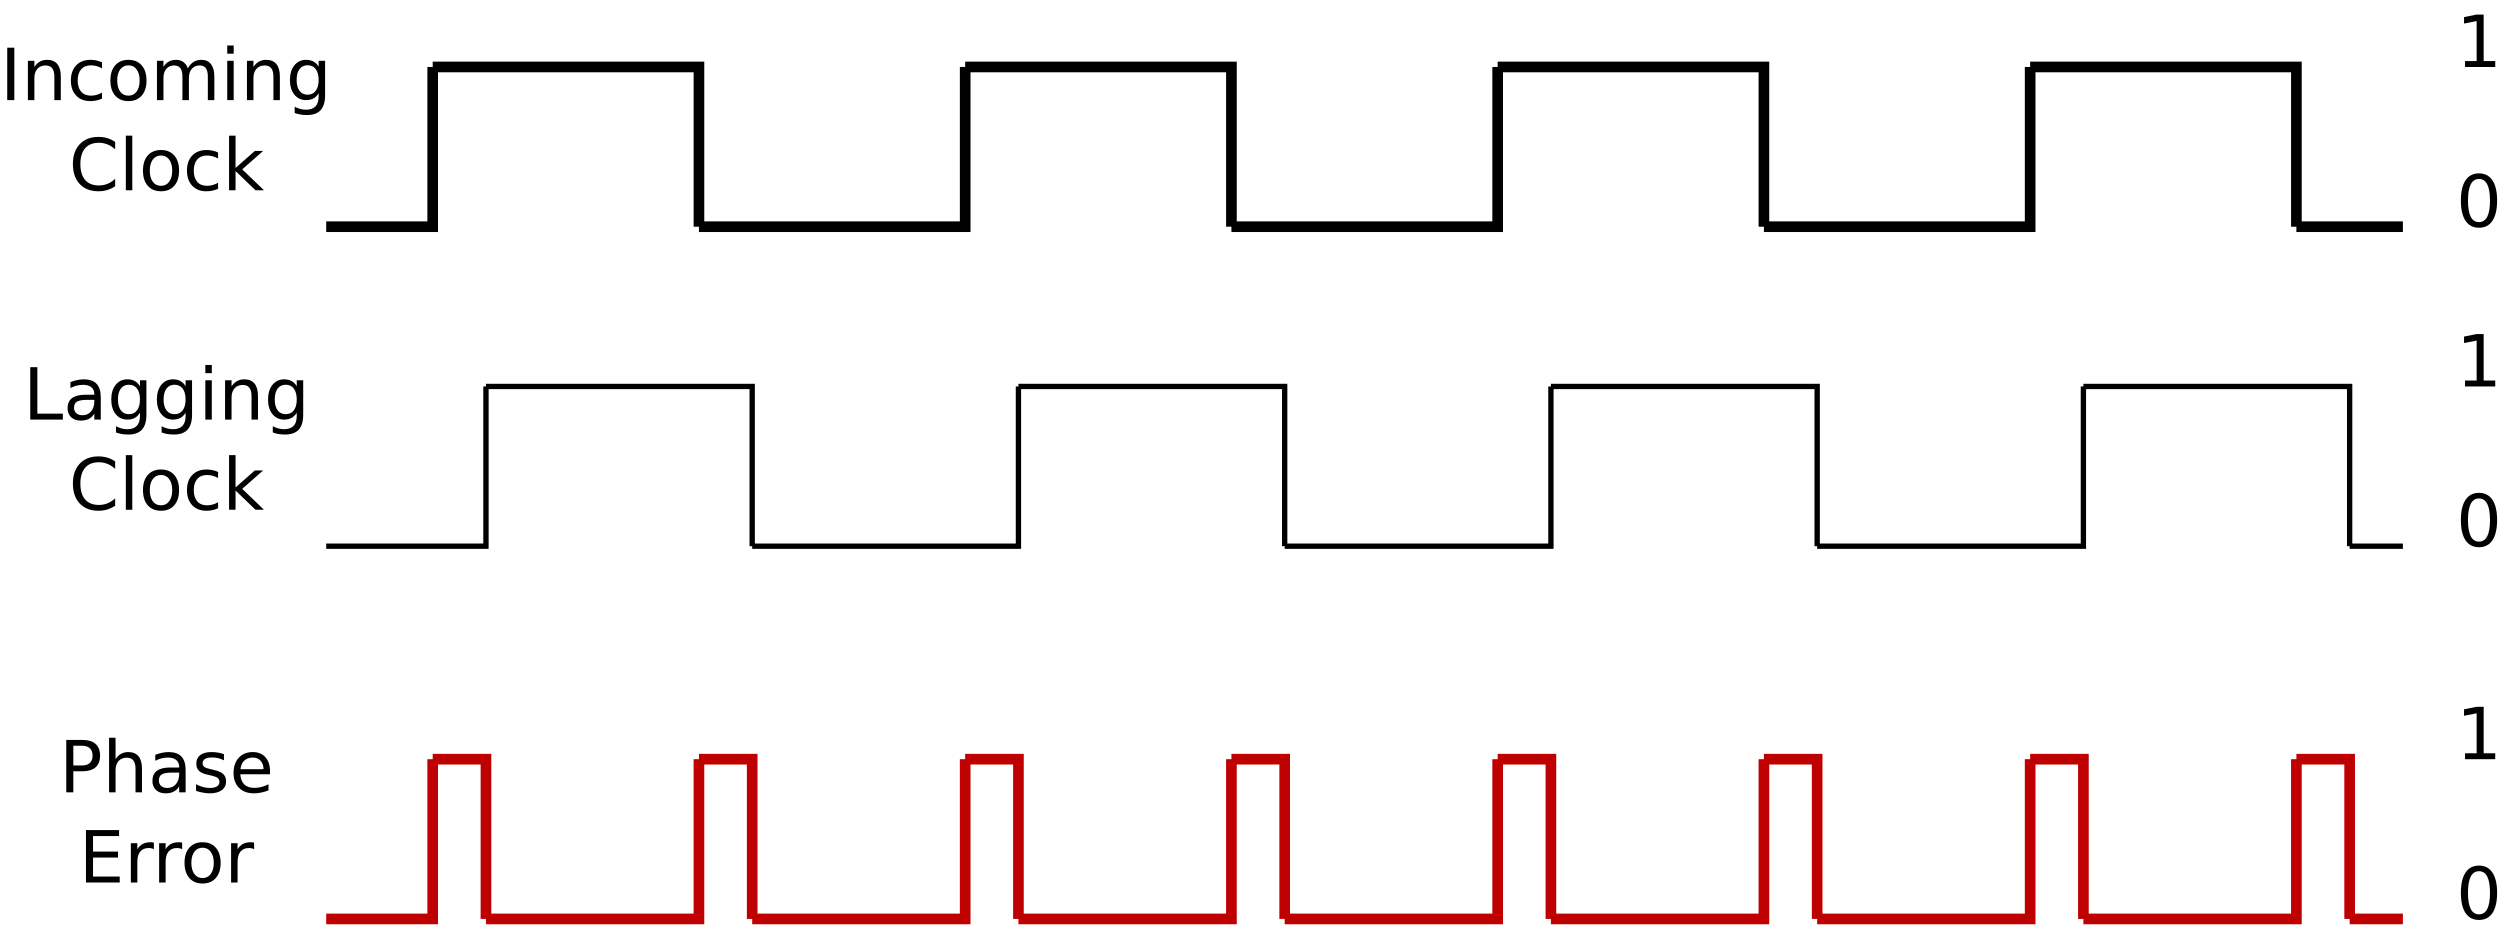
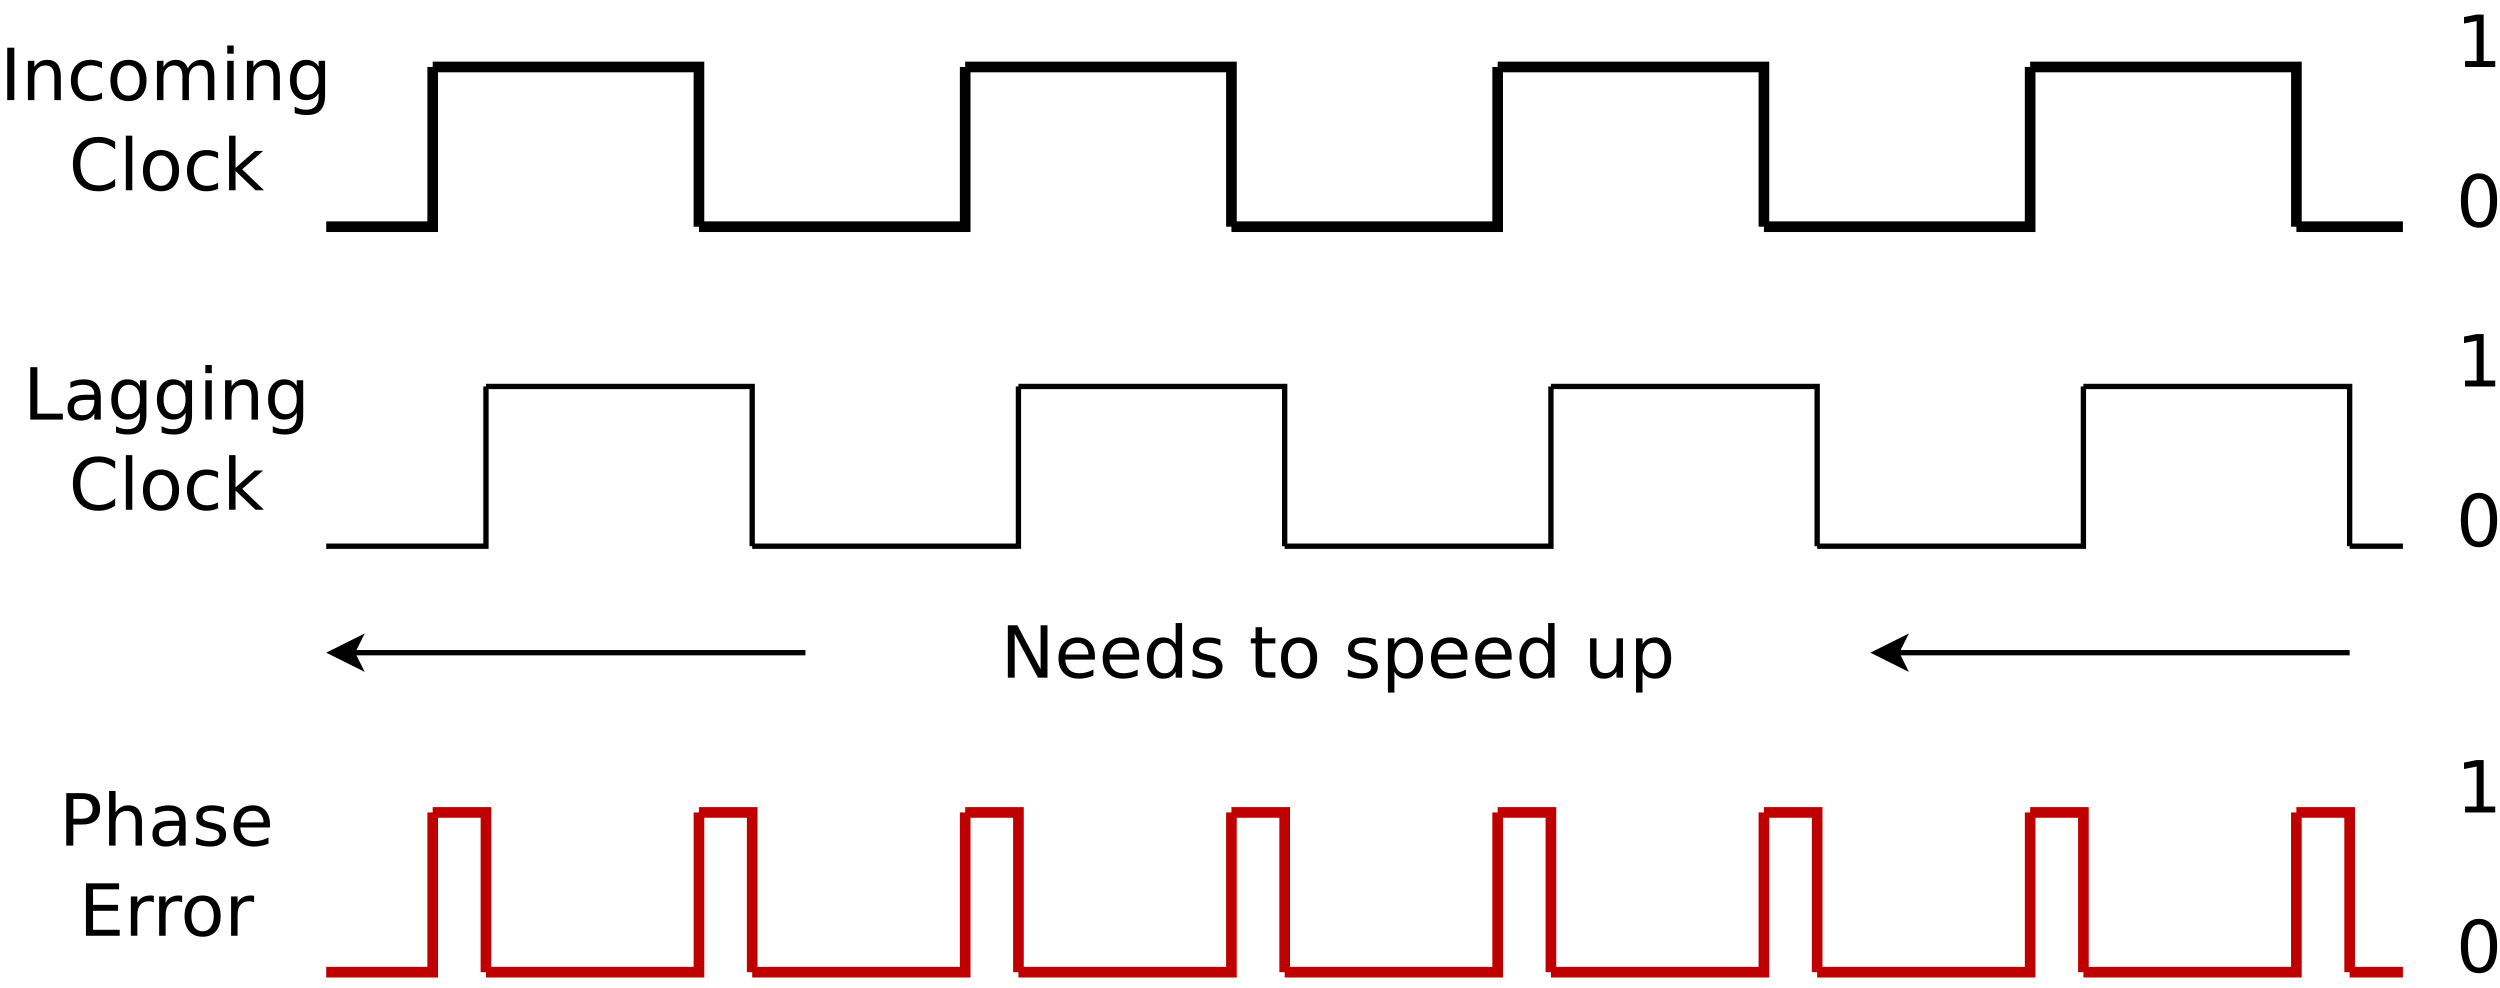
- <svg xmlns="http://www.w3.org/2000/svg" xmlns:xlink="http://www.w3.org/1999/xlink" width="939pt" height="351pt" viewBox="0 0 939 351" version="1.1">
+ <svg xmlns="http://www.w3.org/2000/svg" xmlns:xlink="http://www.w3.org/1999/xlink" width="939pt" height="371pt" viewBox="0 0 939 371" version="1.1">
  <defs>
    <g>
      <symbol overflow="visible" id="glyph0-0">
        <path style="stroke:none;" d="M 1.344 4.766 L 1.344 -19.031 L 14.844 -19.031 L 14.844 4.766 Z M 2.859 3.266 L 13.344 3.266 L 13.344 -17.516 L 2.859 -17.516 Z M 2.859 3.266 " />
      </symbol>
      <symbol overflow="visible" id="glyph0-1">
        <path style="stroke:none;" d="M 2.656 -19.688 L 5.312 -19.688 L 5.312 0 L 2.656 0 Z M 2.656 -19.688 " />
      </symbol>
      <symbol overflow="visible" id="glyph0-2">
        <path style="stroke:none;" d="M 14.812 -8.906 L 14.812 0 L 12.391 0 L 12.391 -8.828 C 12.391 -10.223 12.117 -11.27 11.578 -11.969 C 11.035 -12.664 10.219 -13.016 9.125 -13.016 C 7.812 -13.016 6.773 -12.594 6.016 -11.75 C 5.266 -10.914 4.891 -9.781 4.891 -8.344 L 4.891 0 L 2.453 0 L 2.453 -14.766 L 4.891 -14.766 L 4.891 -12.469 C 5.473 -13.352 6.156 -14.016 6.938 -14.453 C 7.727 -14.898 8.633 -15.125 9.656 -15.125 C 11.352 -15.125 12.633 -14.598 13.5 -13.547 C 14.375 -12.492 14.812 -10.945 14.812 -8.906 Z M 14.812 -8.906 " />
      </symbol>
      <symbol overflow="visible" id="glyph0-3">
        <path style="stroke:none;" d="M 13.172 -14.203 L 13.172 -11.938 C 12.484 -12.312 11.797 -12.594 11.109 -12.781 C 10.422 -12.969 9.723 -13.062 9.016 -13.062 C 7.441 -13.062 6.219 -12.562 5.344 -11.562 C 4.477 -10.57 4.047 -9.176 4.047 -7.375 C 4.047 -5.57 4.477 -4.172 5.344 -3.172 C 6.219 -2.172 7.441 -1.672 9.016 -1.672 C 9.723 -1.672 10.422 -1.766 11.109 -1.953 C 11.797 -2.141 12.484 -2.426 13.172 -2.812 L 13.172 -0.562 C 12.492 -0.25 11.789 -0.016 11.062 0.141 C 10.344 0.297 9.57 0.375 8.75 0.375 C 6.531 0.375 4.766 -0.32 3.453 -1.719 C 2.141 -3.113 1.484 -5 1.484 -7.375 C 1.484 -9.781 2.145 -11.672 3.469 -13.047 C 4.789 -14.43 6.602 -15.125 8.906 -15.125 C 9.656 -15.125 10.383 -15.047 11.094 -14.891 C 11.812 -14.734 12.504 -14.504 13.172 -14.203 Z M 13.172 -14.203 " />
      </symbol>
      <symbol overflow="visible" id="glyph0-4">
        <path style="stroke:none;" d="M 8.266 -13.062 C 6.961 -13.062 5.93 -12.551 5.172 -11.531 C 4.422 -10.52 4.047 -9.133 4.047 -7.375 C 4.047 -5.602 4.422 -4.207 5.172 -3.188 C 5.922 -2.176 6.953 -1.672 8.266 -1.672 C 9.555 -1.672 10.578 -2.18 11.328 -3.203 C 12.086 -4.223 12.469 -5.613 12.469 -7.375 C 12.469 -9.125 12.086 -10.508 11.328 -11.531 C 10.578 -12.551 9.555 -13.062 8.266 -13.062 Z M 8.266 -15.125 C 10.379 -15.125 12.035 -14.438 13.234 -13.062 C 14.441 -11.695 15.047 -9.801 15.047 -7.375 C 15.047 -4.957 14.441 -3.062 13.234 -1.688 C 12.035 -0.312 10.379 0.375 8.266 0.375 C 6.148 0.375 4.488 -0.312 3.281 -1.688 C 2.082 -3.062 1.484 -4.957 1.484 -7.375 C 1.484 -9.801 2.082 -11.695 3.281 -13.062 C 4.488 -14.438 6.148 -15.125 8.266 -15.125 Z M 8.266 -15.125 " />
      </symbol>
      <symbol overflow="visible" id="glyph0-5">
        <path style="stroke:none;" d="M 14.047 -11.938 C 14.648 -13.02 15.375 -13.82 16.219 -14.344 C 17.062 -14.863 18.055 -15.125 19.203 -15.125 C 20.734 -15.125 21.914 -14.582 22.75 -13.5 C 23.582 -12.426 24 -10.895 24 -8.906 L 24 0 L 21.562 0 L 21.562 -8.828 C 21.562 -10.242 21.312 -11.297 20.812 -11.984 C 20.312 -12.672 19.547 -13.016 18.516 -13.016 C 17.266 -13.016 16.273 -12.594 15.547 -11.75 C 14.816 -10.914 14.453 -9.781 14.453 -8.344 L 14.453 0 L 12.016 0 L 12.016 -8.828 C 12.016 -10.254 11.758 -11.305 11.25 -11.984 C 10.75 -12.672 9.977 -13.016 8.938 -13.016 C 7.695 -13.016 6.711 -12.594 5.984 -11.75 C 5.254 -10.914 4.891 -9.781 4.891 -8.344 L 4.891 0 L 2.453 0 L 2.453 -14.766 L 4.891 -14.766 L 4.891 -12.469 C 5.441 -13.375 6.102 -14.039 6.875 -14.469 C 7.656 -14.906 8.578 -15.125 9.641 -15.125 C 10.711 -15.125 11.625 -14.848 12.375 -14.297 C 13.125 -13.754 13.68 -12.969 14.047 -11.938 Z M 14.047 -11.938 " />
      </symbol>
      <symbol overflow="visible" id="glyph0-6">
        <path style="stroke:none;" d="M 2.547 -14.766 L 4.969 -14.766 L 4.969 0 L 2.547 0 Z M 2.547 -20.516 L 4.969 -20.516 L 4.969 -17.438 L 2.547 -17.438 Z M 2.547 -20.516 " />
      </symbol>
      <symbol overflow="visible" id="glyph0-7">
        <path style="stroke:none;" d="M 12.266 -7.547 C 12.266 -9.305 11.898 -10.672 11.172 -11.641 C 10.441 -12.609 9.426 -13.094 8.125 -13.094 C 6.82 -13.094 5.805 -12.609 5.078 -11.641 C 4.359 -10.672 4 -9.305 4 -7.547 C 4 -5.805 4.359 -4.453 5.078 -3.484 C 5.805 -2.516 6.82 -2.031 8.125 -2.031 C 9.426 -2.031 10.441 -2.516 11.172 -3.484 C 11.898 -4.453 12.266 -5.805 12.266 -7.547 Z M 14.688 -1.828 C 14.688 0.68 14.129 2.547 13.016 3.766 C 11.898 4.992 10.191 5.609 7.891 5.609 C 7.035 5.609 6.227 5.547 5.469 5.422 C 4.719 5.297 3.984 5.102 3.266 4.844 L 3.266 2.484 C 3.984 2.867 4.688 3.148 5.375 3.328 C 6.07 3.516 6.781 3.609 7.5 3.609 C 9.094 3.609 10.285 3.191 11.078 2.359 C 11.867 1.535 12.266 0.285 12.266 -1.391 L 12.266 -2.594 C 11.766 -1.727 11.117 -1.078 10.328 -0.641 C 9.547 -0.211 8.613 0 7.531 0 C 5.719 0 4.254 -0.688 3.141 -2.062 C 2.035 -3.445 1.484 -5.273 1.484 -7.547 C 1.484 -9.836 2.035 -11.672 3.141 -13.047 C 4.254 -14.43 5.719 -15.125 7.531 -15.125 C 8.613 -15.125 9.547 -14.906 10.328 -14.469 C 11.117 -14.039 11.766 -13.395 12.266 -12.531 L 12.266 -14.766 L 14.688 -14.766 Z M 14.688 -1.828 " />
      </symbol>
      <symbol overflow="visible" id="glyph0-8">
        <path style="stroke:none;" d="M 17.391 -18.172 L 17.391 -15.359 C 16.492 -16.191 15.535 -16.812 14.516 -17.219 C 13.504 -17.633 12.426 -17.844 11.281 -17.844 C 9.031 -17.844 7.305 -17.156 6.109 -15.781 C 4.922 -14.406 4.328 -12.422 4.328 -9.828 C 4.328 -7.234 4.922 -5.25 6.109 -3.875 C 7.305 -2.5 9.031 -1.812 11.281 -1.812 C 12.426 -1.812 13.504 -2.016 14.516 -2.422 C 15.535 -2.836 16.492 -3.461 17.391 -4.297 L 17.391 -1.516 C 16.453 -0.879 15.461 -0.406 14.422 -0.094 C 13.391 0.219 12.289 0.375 11.125 0.375 C 8.145 0.375 5.797 -0.535 4.078 -2.359 C 2.367 -4.18 1.516 -6.672 1.516 -9.828 C 1.516 -12.984 2.367 -15.473 4.078 -17.297 C 5.797 -19.129 8.145 -20.047 11.125 -20.047 C 12.301 -20.047 13.41 -19.891 14.453 -19.578 C 15.492 -19.266 16.473 -18.797 17.391 -18.172 Z M 17.391 -18.172 " />
      </symbol>
      <symbol overflow="visible" id="glyph0-9">
        <path style="stroke:none;" d="M 2.547 -20.516 L 4.969 -20.516 L 4.969 0 L 2.547 0 Z M 2.547 -20.516 " />
      </symbol>
      <symbol overflow="visible" id="glyph0-10">
        <path style="stroke:none;" d="M 2.453 -20.516 L 4.891 -20.516 L 4.891 -8.391 L 12.125 -14.766 L 15.234 -14.766 L 7.391 -7.859 L 15.562 0 L 12.391 0 L 4.891 -7.219 L 4.891 0 L 2.453 0 Z M 2.453 -20.516 " />
      </symbol>
      <symbol overflow="visible" id="glyph0-11">
        <path style="stroke:none;" d="M 2.656 -19.688 L 5.312 -19.688 L 5.312 -2.234 L 14.891 -2.234 L 14.891 0 L 2.656 0 Z M 2.656 -19.688 " />
      </symbol>
      <symbol overflow="visible" id="glyph0-12">
        <path style="stroke:none;" d="M 9.25 -7.422 C 7.289 -7.422 5.93 -7.195 5.172 -6.75 C 4.422 -6.301 4.047 -5.535 4.047 -4.453 C 4.047 -3.598 4.328 -2.914 4.891 -2.406 C 5.461 -1.895 6.238 -1.641 7.219 -1.641 C 8.562 -1.641 9.641 -2.117 10.453 -3.078 C 11.266 -4.035 11.672 -5.301 11.672 -6.875 L 11.672 -7.422 Z M 14.094 -8.422 L 14.094 0 L 11.672 0 L 11.672 -2.234 C 11.117 -1.336 10.426 -0.676 9.594 -0.25 C 8.77 0.164 7.758 0.375 6.562 0.375 C 5.051 0.375 3.848 -0.047 2.953 -0.891 C 2.066 -1.734 1.625 -2.867 1.625 -4.297 C 1.625 -5.961 2.176 -7.219 3.281 -8.062 C 4.395 -8.906 6.055 -9.328 8.266 -9.328 L 11.672 -9.328 L 11.672 -9.562 C 11.672 -10.676 11.301 -11.535 10.562 -12.141 C 9.832 -12.754 8.801 -13.062 7.469 -13.062 C 6.625 -13.062 5.801 -12.957 5 -12.75 C 4.207 -12.551 3.441 -12.254 2.703 -11.859 L 2.703 -14.094 C 3.586 -14.438 4.445 -14.691 5.281 -14.859 C 6.125 -15.035 6.938 -15.125 7.719 -15.125 C 9.852 -15.125 11.445 -14.566 12.5 -13.453 C 13.562 -12.348 14.094 -10.672 14.094 -8.422 Z M 14.094 -8.422 " />
      </symbol>
      <symbol overflow="visible" id="glyph0-13">
        <path style="stroke:none;" d="M 5.312 -17.5 L 5.312 -10.094 L 8.656 -10.094 C 9.895 -10.094 10.852 -10.414 11.531 -11.062 C 12.207 -11.707 12.547 -12.617 12.547 -13.797 C 12.547 -14.973 12.207 -15.883 11.531 -16.531 C 10.852 -17.176 9.895 -17.5 8.656 -17.5 Z M 2.656 -19.688 L 8.656 -19.688 C 10.863 -19.688 12.531 -19.188 13.656 -18.188 C 14.789 -17.188 15.359 -15.723 15.359 -13.797 C 15.359 -11.859 14.789 -10.391 13.656 -9.391 C 12.531 -8.398 10.863 -7.906 8.656 -7.906 L 5.312 -7.906 L 5.312 0 L 2.656 0 Z M 2.656 -19.688 " />
      </symbol>
      <symbol overflow="visible" id="glyph0-14">
        <path style="stroke:none;" d="M 14.812 -8.906 L 14.812 0 L 12.391 0 L 12.391 -8.828 C 12.391 -10.223 12.117 -11.27 11.578 -11.969 C 11.035 -12.664 10.219 -13.016 9.125 -13.016 C 7.812 -13.016 6.773 -12.594 6.016 -11.75 C 5.266 -10.914 4.891 -9.781 4.891 -8.344 L 4.891 0 L 2.453 0 L 2.453 -20.516 L 4.891 -20.516 L 4.891 -12.469 C 5.473 -13.352 6.156 -14.016 6.938 -14.453 C 7.727 -14.898 8.633 -15.125 9.656 -15.125 C 11.352 -15.125 12.633 -14.598 13.5 -13.547 C 14.375 -12.492 14.812 -10.945 14.812 -8.906 Z M 14.812 -8.906 " />
      </symbol>
      <symbol overflow="visible" id="glyph0-15">
        <path style="stroke:none;" d="M 11.953 -14.328 L 11.953 -12.031 C 11.266 -12.383 10.551 -12.648 9.812 -12.828 C 9.082 -13.004 8.32 -13.094 7.531 -13.094 C 6.32 -13.094 5.414 -12.906 4.812 -12.531 C 4.219 -12.164 3.922 -11.613 3.922 -10.875 C 3.922 -10.312 4.133 -9.867 4.562 -9.547 C 4.988 -9.234 5.852 -8.93 7.156 -8.641 L 7.984 -8.453 C 9.711 -8.078 10.938 -7.551 11.656 -6.875 C 12.383 -6.207 12.75 -5.273 12.75 -4.078 C 12.75 -2.703 12.207 -1.613 11.125 -0.812 C 10.039 -0.02 8.547 0.375 6.641 0.375 C 5.848 0.375 5.023 0.297 4.172 0.141 C 3.316 -0.004 2.414 -0.234 1.469 -0.547 L 1.469 -3.047 C 2.363 -2.578 3.242 -2.223 4.109 -1.984 C 4.984 -1.754 5.848 -1.641 6.703 -1.641 C 7.836 -1.641 8.711 -1.836 9.328 -2.234 C 9.941 -2.629 10.25 -3.18 10.25 -3.891 C 10.25 -4.547 10.023 -5.051 9.578 -5.406 C 9.141 -5.758 8.172 -6.098 6.672 -6.422 L 5.828 -6.625 C 4.328 -6.938 3.238 -7.422 2.562 -8.078 C 1.895 -8.734 1.562 -9.629 1.562 -10.766 C 1.562 -12.16 2.051 -13.234 3.031 -13.984 C 4.02 -14.742 5.422 -15.125 7.234 -15.125 C 8.129 -15.125 8.973 -15.055 9.766 -14.922 C 10.555 -14.785 11.285 -14.586 11.953 -14.328 Z M 11.953 -14.328 " />
      </symbol>
      <symbol overflow="visible" id="glyph0-16">
        <path style="stroke:none;" d="M 15.172 -7.984 L 15.172 -6.797 L 4.016 -6.797 C 4.117 -5.129 4.617 -3.859 5.516 -2.984 C 6.422 -2.109 7.68 -1.672 9.297 -1.672 C 10.223 -1.672 11.125 -1.785 12 -2.016 C 12.875 -2.242 13.742 -2.586 14.609 -3.047 L 14.609 -0.75 C 13.734 -0.383 12.836 -0.109 11.922 0.078 C 11.016 0.273 10.094 0.375 9.156 0.375 C 6.789 0.375 4.922 -0.305 3.547 -1.672 C 2.172 -3.047 1.484 -4.898 1.484 -7.234 C 1.484 -9.648 2.133 -11.566 3.438 -12.984 C 4.75 -14.41 6.516 -15.125 8.734 -15.125 C 10.711 -15.125 12.281 -14.484 13.438 -13.203 C 14.594 -11.922 15.172 -10.18 15.172 -7.984 Z M 12.75 -8.703 C 12.727 -10.023 12.352 -11.082 11.625 -11.875 C 10.906 -12.664 9.945 -13.062 8.75 -13.062 C 7.395 -13.062 6.312 -12.676 5.5 -11.906 C 4.688 -11.145 4.219 -10.07 4.094 -8.688 Z M 12.75 -8.703 " />
      </symbol>
      <symbol overflow="visible" id="glyph0-17">
        <path style="stroke:none;" d="M 2.656 -19.688 L 15.094 -19.688 L 15.094 -17.438 L 5.312 -17.438 L 5.312 -11.609 L 14.688 -11.609 L 14.688 -9.375 L 5.312 -9.375 L 5.312 -2.234 L 15.328 -2.234 L 15.328 0 L 2.656 0 Z M 2.656 -19.688 " />
      </symbol>
      <symbol overflow="visible" id="glyph0-18">
        <path style="stroke:none;" d="M 11.094 -12.5 C 10.82 -12.656 10.523 -12.77 10.203 -12.844 C 9.891 -12.914 9.539 -12.953 9.156 -12.953 C 7.781 -12.953 6.723 -12.504 5.984 -11.609 C 5.254 -10.723 4.891 -9.445 4.891 -7.781 L 4.891 0 L 2.453 0 L 2.453 -14.766 L 4.891 -14.766 L 4.891 -12.469 C 5.398 -13.363 6.062 -14.031 6.875 -14.469 C 7.695 -14.906 8.691 -15.125 9.859 -15.125 C 10.023 -15.125 10.207 -15.113 10.406 -15.094 C 10.613 -15.07 10.844 -15.035 11.094 -14.984 Z M 11.094 -12.5 " />
      </symbol>
      <symbol overflow="visible" id="glyph0-19">
        <path style="stroke:none;" d="M 8.578 -17.938 C 7.211 -17.938 6.18 -17.258 5.484 -15.906 C 4.797 -14.551 4.453 -12.523 4.453 -9.828 C 4.453 -7.129 4.797 -5.102 5.484 -3.75 C 6.18 -2.406 7.211 -1.734 8.578 -1.734 C 9.961 -1.734 11 -2.406 11.688 -3.75 C 12.375 -5.102 12.719 -7.129 12.719 -9.828 C 12.719 -12.523 12.375 -14.551 11.688 -15.906 C 11 -17.258 9.961 -17.938 8.578 -17.938 Z M 8.578 -20.047 C 10.785 -20.047 12.473 -19.172 13.641 -17.422 C 14.805 -15.68 15.391 -13.148 15.391 -9.828 C 15.391 -6.516 14.805 -3.984 13.641 -2.234 C 12.473 -0.492 10.785 0.375 8.578 0.375 C 6.379 0.375 4.695 -0.492 3.531 -2.234 C 2.363 -3.984 1.781 -6.516 1.781 -9.828 C 1.781 -13.148 2.363 -15.68 3.531 -17.422 C 4.695 -19.172 6.379 -20.047 8.578 -20.047 Z M 8.578 -20.047 " />
      </symbol>
      <symbol overflow="visible" id="glyph0-20">
        <path style="stroke:none;" d="M 3.344 -2.234 L 7.703 -2.234 L 7.703 -17.25 L 2.969 -16.312 L 2.969 -18.734 L 7.672 -19.688 L 10.344 -19.688 L 10.344 -2.234 L 14.688 -2.234 L 14.688 0 L 3.344 0 Z M 3.344 -2.234 " />
      </symbol>
+       <symbol overflow="visible" id="glyph0-21">
+         <path style="stroke:none;" d="M 2.656 -19.688 L 6.234 -19.688 L 14.969 -3.219 L 14.969 -19.688 L 17.547 -19.688 L 17.547 0 L 13.969 0 L 5.234 -16.469 L 5.234 0 L 2.656 0 Z M 2.656 -19.688 " />
+       </symbol>
+       <symbol overflow="visible" id="glyph0-22">
+         <path style="stroke:none;" d="M 12.266 -12.531 L 12.266 -20.516 L 14.688 -20.516 L 14.688 0 L 12.266 0 L 12.266 -2.219 C 11.754 -1.332 11.109 -0.676 10.328 -0.25 C 9.547 0.164 8.613 0.375 7.531 0.375 C 5.75 0.375 4.297 -0.332 3.172 -1.75 C 2.047 -3.176 1.484 -5.051 1.484 -7.375 C 1.484 -9.688 2.047 -11.555 3.172 -12.984 C 4.297 -14.41 5.75 -15.125 7.531 -15.125 C 8.613 -15.125 9.547 -14.91 10.328 -14.484 C 11.109 -14.055 11.754 -13.406 12.266 -12.531 Z M 4 -7.375 C 4 -5.582 4.363 -4.176 5.094 -3.156 C 5.832 -2.145 6.844 -1.641 8.125 -1.641 C 9.406 -1.641 10.414 -2.145 11.156 -3.156 C 11.895 -4.176 12.266 -5.582 12.266 -7.375 C 12.266 -9.156 11.895 -10.551 11.156 -11.562 C 10.414 -12.582 9.406 -13.094 8.125 -13.094 C 6.844 -13.094 5.832 -12.582 5.094 -11.562 C 4.363 -10.551 4 -9.156 4 -7.375 Z M 4 -7.375 " />
+       </symbol>
+       <symbol overflow="visible" id="glyph0-23">
+         <path style="stroke:none;" d="" />
+       </symbol>
+       <symbol overflow="visible" id="glyph0-24">
+         <path style="stroke:none;" d="M 4.938 -18.953 L 4.938 -14.766 L 9.938 -14.766 L 9.938 -12.875 L 4.938 -12.875 L 4.938 -4.859 C 4.938 -3.66 5.102 -2.891 5.438 -2.547 C 5.77 -2.203 6.441 -2.031 7.453 -2.031 L 9.938 -2.031 L 9.938 0 L 7.453 0 C 5.578 0 4.281 -0.348 3.562 -1.047 C 2.852 -1.742 2.5 -3.016 2.5 -4.859 L 2.5 -12.875 L 0.719 -12.875 L 0.719 -14.766 L 2.5 -14.766 L 2.5 -18.953 Z M 4.938 -18.953 " />
+       </symbol>
+       <symbol overflow="visible" id="glyph0-25">
+         <path style="stroke:none;" d="M 4.891 -2.219 L 4.891 5.609 L 2.453 5.609 L 2.453 -14.766 L 4.891 -14.766 L 4.891 -12.531 C 5.398 -13.406 6.039 -14.055 6.812 -14.484 C 7.594 -14.91 8.523 -15.125 9.609 -15.125 C 11.398 -15.125 12.852 -14.41 13.969 -12.984 C 15.094 -11.555 15.656 -9.688 15.656 -7.375 C 15.656 -5.051 15.094 -3.176 13.969 -1.75 C 12.852 -0.332 11.398 0.375 9.609 0.375 C 8.523 0.375 7.594 0.164 6.812 -0.25 C 6.039 -0.676 5.398 -1.332 4.891 -2.219 Z M 13.141 -7.375 C 13.141 -9.156 12.77 -10.551 12.031 -11.562 C 11.301 -12.582 10.297 -13.094 9.016 -13.094 C 7.734 -13.094 6.723 -12.582 5.984 -11.562 C 5.254 -10.551 4.891 -9.156 4.891 -7.375 C 4.891 -5.582 5.254 -4.176 5.984 -3.156 C 6.723 -2.145 7.734 -1.641 9.016 -1.641 C 10.297 -1.641 11.301 -2.145 12.031 -3.156 C 12.77 -4.176 13.141 -5.582 13.141 -7.375 Z M 13.141 -7.375 " />
+       </symbol>
+       <symbol overflow="visible" id="glyph0-26">
+         <path style="stroke:none;" d="M 2.297 -5.828 L 2.297 -14.766 L 4.719 -14.766 L 4.719 -5.922 C 4.719 -4.523 4.988 -3.477 5.531 -2.781 C 6.082 -2.082 6.898 -1.734 7.984 -1.734 C 9.297 -1.734 10.332 -2.148 11.094 -2.984 C 11.852 -3.816 12.234 -4.953 12.234 -6.391 L 12.234 -14.766 L 14.656 -14.766 L 14.656 0 L 12.234 0 L 12.234 -2.266 C 11.641 -1.367 10.953 -0.703 10.172 -0.266 C 9.398 0.16 8.5 0.375 7.469 0.375 C 5.781 0.375 4.492 -0.148 3.609 -1.203 C 2.734 -2.254 2.297 -3.797 2.297 -5.828 Z M 8.391 -15.125 Z M 8.391 -15.125 " />
+       </symbol>
    </g>
  </defs>
-   <g id="surface39737">
-     <rect x="0" y="0" width="939" height="351" style="fill:rgb(100%,100%,100%);fill-opacity:1;stroke:none;" />
+   <g id="surface27837">
+     <rect x="0" y="0" width="939" height="371" style="fill:rgb(100%,100%,100%);fill-opacity:1;stroke:none;" />
    <path style="fill:none;stroke-width:0.2;stroke-linecap:butt;stroke-linejoin:miter;stroke:rgb(0%,0%,0%);stroke-opacity:1;stroke-miterlimit:10;" d="M 7 4 L 9 4 L 9 1 " transform="matrix(20,0,0,20,-17.475,5.15)" />
    <path style="fill:none;stroke-width:0.2;stroke-linecap:butt;stroke-linejoin:miter;stroke:rgb(0%,0%,0%);stroke-opacity:1;stroke-miterlimit:10;" d="M 9 1 L 14 1 L 14 4 " transform="matrix(20,0,0,20,-17.475,5.15)" />
    <path style="fill:none;stroke-width:0.2;stroke-linecap:butt;stroke-linejoin:miter;stroke:rgb(0%,0%,0%);stroke-opacity:1;stroke-miterlimit:10;" d="M 14 4 L 19 4 L 19 1 " transform="matrix(20,0,0,20,-17.475,5.15)" />
    <path style="fill:none;stroke-width:0.2;stroke-linecap:butt;stroke-linejoin:miter;stroke:rgb(0%,0%,0%);stroke-opacity:1;stroke-miterlimit:10;" d="M 19 1 L 24 1 L 24 4 " transform="matrix(20,0,0,20,-17.475,5.15)" />
    <path style="fill:none;stroke-width:0.2;stroke-linecap:butt;stroke-linejoin:miter;stroke:rgb(0%,0%,0%);stroke-opacity:1;stroke-miterlimit:10;" d="M 24 4 L 29 4 L 29 1 " transform="matrix(20,0,0,20,-17.475,5.15)" />
    <path style="fill:none;stroke-width:0.2;stroke-linecap:butt;stroke-linejoin:miter;stroke:rgb(0%,0%,0%);stroke-opacity:1;stroke-miterlimit:10;" d="M 29 1 L 34 1 L 34 4 " transform="matrix(20,0,0,20,-17.475,5.15)" />
    <path style="fill:none;stroke-width:0.2;stroke-linecap:butt;stroke-linejoin:miter;stroke:rgb(0%,0%,0%);stroke-opacity:1;stroke-miterlimit:10;" d="M 34 4 L 39 4 L 39 1 " transform="matrix(20,0,0,20,-17.475,5.15)" />
    <path style="fill:none;stroke-width:0.2;stroke-linecap:butt;stroke-linejoin:miter;stroke:rgb(0%,0%,0%);stroke-opacity:1;stroke-miterlimit:10;" d="M 39 1 L 44 1 L 44 4 " transform="matrix(20,0,0,20,-17.475,5.15)" />
    <path style="fill:none;stroke-width:0.1;stroke-linecap:butt;stroke-linejoin:miter;stroke:rgb(0%,0%,0%);stroke-opacity:1;stroke-miterlimit:10;" d="M 7 10 L 10 10 L 10 7 " transform="matrix(20,0,0,20,-17.475,5.15)" />
    <path style="fill:none;stroke-width:0.1;stroke-linecap:butt;stroke-linejoin:miter;stroke:rgb(0%,0%,0%);stroke-opacity:1;stroke-miterlimit:10;" d="M 10 7 L 15 7 L 15 10 " transform="matrix(20,0,0,20,-17.475,5.15)" />
    <path style="fill:none;stroke-width:0.1;stroke-linecap:butt;stroke-linejoin:miter;stroke:rgb(0%,0%,0%);stroke-opacity:1;stroke-miterlimit:10;" d="M 15 10 L 20 10 L 20 7 " transform="matrix(20,0,0,20,-17.475,5.15)" />
    <path style="fill:none;stroke-width:0.1;stroke-linecap:butt;stroke-linejoin:miter;stroke:rgb(0%,0%,0%);stroke-opacity:1;stroke-miterlimit:10;" d="M 20 7 L 25 7 L 25 10 " transform="matrix(20,0,0,20,-17.475,5.15)" />
    <path style="fill:none;stroke-width:0.1;stroke-linecap:butt;stroke-linejoin:miter;stroke:rgb(0%,0%,0%);stroke-opacity:1;stroke-miterlimit:10;" d="M 25 10 L 30 10 L 30 7 " transform="matrix(20,0,0,20,-17.475,5.15)" />
    <path style="fill:none;stroke-width:0.1;stroke-linecap:butt;stroke-linejoin:miter;stroke:rgb(0%,0%,0%);stroke-opacity:1;stroke-miterlimit:10;" d="M 30 7 L 35 7 L 35 10 " transform="matrix(20,0,0,20,-17.475,5.15)" />
    <path style="fill:none;stroke-width:0.1;stroke-linecap:butt;stroke-linejoin:miter;stroke:rgb(0%,0%,0%);stroke-opacity:1;stroke-miterlimit:10;" d="M 35 10 L 40 10 L 40 7 " transform="matrix(20,0,0,20,-17.475,5.15)" />
    <path style="fill:none;stroke-width:0.1;stroke-linecap:butt;stroke-linejoin:miter;stroke:rgb(0%,0%,0%);stroke-opacity:1;stroke-miterlimit:10;" d="M 40 7 L 45 7 L 45 10 " transform="matrix(20,0,0,20,-17.475,5.15)" />
    <path style="fill:none;stroke-width:0.2;stroke-linecap:butt;stroke-linejoin:miter;stroke:rgb(0%,0%,0%);stroke-opacity:1;stroke-miterlimit:10;" d="M 44 4 L 46 4 " transform="matrix(20,0,0,20,-17.475,5.15)" />
    <path style="fill:none;stroke-width:0.1;stroke-linecap:butt;stroke-linejoin:miter;stroke:rgb(0%,0%,0%);stroke-opacity:1;stroke-miterlimit:10;" d="M 45 10 L 46 10 " transform="matrix(20,0,0,20,-17.475,5.15)" />
-     <path style="fill:none;stroke-width:0.2;stroke-linecap:butt;stroke-linejoin:miter;stroke:rgb(74.51%,0%,0%);stroke-opacity:1;stroke-miterlimit:10;" d="M 7 17 L 9 17 L 9 14 " transform="matrix(20,0,0,20,-17.475,5.15)" />
-     <path style="fill:none;stroke-width:0.2;stroke-linecap:butt;stroke-linejoin:miter;stroke:rgb(74.51%,0%,0%);stroke-opacity:1;stroke-miterlimit:10;" d="M 9 14 L 10 14 L 10 17 " transform="matrix(20,0,0,20,-17.475,5.15)" />
-     <path style="fill:none;stroke-width:0.2;stroke-linecap:butt;stroke-linejoin:miter;stroke:rgb(74.51%,0%,0%);stroke-opacity:1;stroke-miterlimit:10;" d="M 10 17 L 14 17 L 14 14 " transform="matrix(20,0,0,20,-17.475,5.15)" />
-     <path style="fill:none;stroke-width:0.2;stroke-linecap:butt;stroke-linejoin:miter;stroke:rgb(74.51%,0%,0%);stroke-opacity:1;stroke-miterlimit:10;" d="M 14 14 L 15 14 L 15 17 " transform="matrix(20,0,0,20,-17.475,5.15)" />
-     <path style="fill:none;stroke-width:0.2;stroke-linecap:butt;stroke-linejoin:miter;stroke:rgb(74.51%,0%,0%);stroke-opacity:1;stroke-miterlimit:10;" d="M 15 17 L 19 17 L 19 14 " transform="matrix(20,0,0,20,-17.475,5.15)" />
-     <path style="fill:none;stroke-width:0.2;stroke-linecap:butt;stroke-linejoin:miter;stroke:rgb(74.51%,0%,0%);stroke-opacity:1;stroke-miterlimit:10;" d="M 19 14 L 20 14 L 20 17 " transform="matrix(20,0,0,20,-17.475,5.15)" />
-     <path style="fill:none;stroke-width:0.2;stroke-linecap:butt;stroke-linejoin:miter;stroke:rgb(74.51%,0%,0%);stroke-opacity:1;stroke-miterlimit:10;" d="M 20 17 L 24 17 L 24 14 " transform="matrix(20,0,0,20,-17.475,5.15)" />
-     <path style="fill:none;stroke-width:0.2;stroke-linecap:butt;stroke-linejoin:miter;stroke:rgb(74.51%,0%,0%);stroke-opacity:1;stroke-miterlimit:10;" d="M 24 14 L 25 14 L 25 17 " transform="matrix(20,0,0,20,-17.475,5.15)" />
-     <path style="fill:none;stroke-width:0.2;stroke-linecap:butt;stroke-linejoin:miter;stroke:rgb(74.51%,0%,0%);stroke-opacity:1;stroke-miterlimit:10;" d="M 25 17 L 29 17 L 29 14 " transform="matrix(20,0,0,20,-17.475,5.15)" />
-     <path style="fill:none;stroke-width:0.2;stroke-linecap:butt;stroke-linejoin:miter;stroke:rgb(74.51%,0%,0%);stroke-opacity:1;stroke-miterlimit:10;" d="M 29 14 L 30 14 L 30 17 " transform="matrix(20,0,0,20,-17.475,5.15)" />
-     <path style="fill:none;stroke-width:0.2;stroke-linecap:butt;stroke-linejoin:miter;stroke:rgb(74.51%,0%,0%);stroke-opacity:1;stroke-miterlimit:10;" d="M 30 17 L 34 17 L 34 14 " transform="matrix(20,0,0,20,-17.475,5.15)" />
-     <path style="fill:none;stroke-width:0.2;stroke-linecap:butt;stroke-linejoin:miter;stroke:rgb(74.51%,0%,0%);stroke-opacity:1;stroke-miterlimit:10;" d="M 34 14 L 35 14 L 35 17 " transform="matrix(20,0,0,20,-17.475,5.15)" />
-     <path style="fill:none;stroke-width:0.2;stroke-linecap:butt;stroke-linejoin:miter;stroke:rgb(74.51%,0%,0%);stroke-opacity:1;stroke-miterlimit:10;" d="M 35 17 L 39 17 L 39 14 " transform="matrix(20,0,0,20,-17.475,5.15)" />
-     <path style="fill:none;stroke-width:0.2;stroke-linecap:butt;stroke-linejoin:miter;stroke:rgb(74.51%,0%,0%);stroke-opacity:1;stroke-miterlimit:10;" d="M 39 14 L 40 14 L 40 17 " transform="matrix(20,0,0,20,-17.475,5.15)" />
-     <path style="fill:none;stroke-width:0.2;stroke-linecap:butt;stroke-linejoin:miter;stroke:rgb(74.51%,0%,0%);stroke-opacity:1;stroke-miterlimit:10;" d="M 40 17 L 44 17 L 44 14 " transform="matrix(20,0,0,20,-17.475,5.15)" />
-     <path style="fill:none;stroke-width:0.2;stroke-linecap:butt;stroke-linejoin:miter;stroke:rgb(74.51%,0%,0%);stroke-opacity:1;stroke-miterlimit:10;" d="M 44 14 L 45 14 L 45 17 " transform="matrix(20,0,0,20,-17.475,5.15)" />
-     <path style="fill:none;stroke-width:0.2;stroke-linecap:butt;stroke-linejoin:miter;stroke:rgb(74.51%,0%,0%);stroke-opacity:1;stroke-miterlimit:10;" d="M 45 17 L 46 17 " transform="matrix(20,0,0,20,-17.475,5.15)" />
+     <path style="fill:none;stroke-width:0.2;stroke-linecap:butt;stroke-linejoin:miter;stroke:rgb(74.51%,0%,0%);stroke-opacity:1;stroke-miterlimit:10;" d="M 7 18 L 9 18 L 9 15 " transform="matrix(20,0,0,20,-17.475,5.15)" />
+     <path style="fill:none;stroke-width:0.2;stroke-linecap:butt;stroke-linejoin:miter;stroke:rgb(74.51%,0%,0%);stroke-opacity:1;stroke-miterlimit:10;" d="M 9 15 L 10 15 L 10 18 " transform="matrix(20,0,0,20,-17.475,5.15)" />
+     <path style="fill:none;stroke-width:0.2;stroke-linecap:butt;stroke-linejoin:miter;stroke:rgb(74.51%,0%,0%);stroke-opacity:1;stroke-miterlimit:10;" d="M 10 18 L 14 18 L 14 15 " transform="matrix(20,0,0,20,-17.475,5.15)" />
+     <path style="fill:none;stroke-width:0.2;stroke-linecap:butt;stroke-linejoin:miter;stroke:rgb(74.51%,0%,0%);stroke-opacity:1;stroke-miterlimit:10;" d="M 14 15 L 15 15 L 15 18 " transform="matrix(20,0,0,20,-17.475,5.15)" />
+     <path style="fill:none;stroke-width:0.2;stroke-linecap:butt;stroke-linejoin:miter;stroke:rgb(74.51%,0%,0%);stroke-opacity:1;stroke-miterlimit:10;" d="M 15 18 L 19 18 L 19 15 " transform="matrix(20,0,0,20,-17.475,5.15)" />
+     <path style="fill:none;stroke-width:0.2;stroke-linecap:butt;stroke-linejoin:miter;stroke:rgb(74.51%,0%,0%);stroke-opacity:1;stroke-miterlimit:10;" d="M 19 15 L 20 15 L 20 18 " transform="matrix(20,0,0,20,-17.475,5.15)" />
+     <path style="fill:none;stroke-width:0.2;stroke-linecap:butt;stroke-linejoin:miter;stroke:rgb(74.51%,0%,0%);stroke-opacity:1;stroke-miterlimit:10;" d="M 20 18 L 24 18 L 24 15 " transform="matrix(20,0,0,20,-17.475,5.15)" />
+     <path style="fill:none;stroke-width:0.2;stroke-linecap:butt;stroke-linejoin:miter;stroke:rgb(74.51%,0%,0%);stroke-opacity:1;stroke-miterlimit:10;" d="M 24 15 L 25 15 L 25 18 " transform="matrix(20,0,0,20,-17.475,5.15)" />
+     <path style="fill:none;stroke-width:0.2;stroke-linecap:butt;stroke-linejoin:miter;stroke:rgb(74.51%,0%,0%);stroke-opacity:1;stroke-miterlimit:10;" d="M 25 18 L 29 18 L 29 15 " transform="matrix(20,0,0,20,-17.475,5.15)" />
+     <path style="fill:none;stroke-width:0.2;stroke-linecap:butt;stroke-linejoin:miter;stroke:rgb(74.51%,0%,0%);stroke-opacity:1;stroke-miterlimit:10;" d="M 29 15 L 30 15 L 30 18 " transform="matrix(20,0,0,20,-17.475,5.15)" />
+     <path style="fill:none;stroke-width:0.2;stroke-linecap:butt;stroke-linejoin:miter;stroke:rgb(74.51%,0%,0%);stroke-opacity:1;stroke-miterlimit:10;" d="M 30 18 L 34 18 L 34 15 " transform="matrix(20,0,0,20,-17.475,5.15)" />
+     <path style="fill:none;stroke-width:0.2;stroke-linecap:butt;stroke-linejoin:miter;stroke:rgb(74.51%,0%,0%);stroke-opacity:1;stroke-miterlimit:10;" d="M 34 15 L 35 15 L 35 18 " transform="matrix(20,0,0,20,-17.475,5.15)" />
+     <path style="fill:none;stroke-width:0.2;stroke-linecap:butt;stroke-linejoin:miter;stroke:rgb(74.51%,0%,0%);stroke-opacity:1;stroke-miterlimit:10;" d="M 35 18 L 39 18 L 39 15 " transform="matrix(20,0,0,20,-17.475,5.15)" />
+     <path style="fill:none;stroke-width:0.2;stroke-linecap:butt;stroke-linejoin:miter;stroke:rgb(74.51%,0%,0%);stroke-opacity:1;stroke-miterlimit:10;" d="M 39 15 L 40 15 L 40 18 " transform="matrix(20,0,0,20,-17.475,5.15)" />
+     <path style="fill:none;stroke-width:0.2;stroke-linecap:butt;stroke-linejoin:miter;stroke:rgb(74.51%,0%,0%);stroke-opacity:1;stroke-miterlimit:10;" d="M 40 18 L 44 18 L 44 15 " transform="matrix(20,0,0,20,-17.475,5.15)" />
+     <path style="fill:none;stroke-width:0.2;stroke-linecap:butt;stroke-linejoin:miter;stroke:rgb(74.51%,0%,0%);stroke-opacity:1;stroke-miterlimit:10;" d="M 44 15 L 45 15 L 45 18 " transform="matrix(20,0,0,20,-17.475,5.15)" />
+     <path style="fill:none;stroke-width:0.2;stroke-linecap:butt;stroke-linejoin:miter;stroke:rgb(74.51%,0%,0%);stroke-opacity:1;stroke-miterlimit:10;" d="M 45 18 L 46 18 " transform="matrix(20,0,0,20,-17.475,5.15)" />
    <g style="fill:rgb(0%,0%,0%);fill-opacity:1;">
      <use xlink:href="#glyph0-1" x="0.062" y="37.601" />
      <use xlink:href="#glyph0-2" x="8.025" y="37.601" />
      <use xlink:href="#glyph0-3" x="25.138" y="37.601" />
      <use xlink:href="#glyph0-4" x="39.982" y="37.601" />
      <use xlink:href="#glyph0-5" x="56.502" y="37.601" />
      <use xlink:href="#glyph0-6" x="82.803" y="37.601" />
      <use xlink:href="#glyph0-2" x="90.304" y="37.601" />
      <use xlink:href="#glyph0-7" x="107.417" y="37.601" />
    </g>
    <g style="fill:rgb(0%,0%,0%);fill-opacity:1;">
      <use xlink:href="#glyph0-8" x="25.863" y="71.468" />
      <use xlink:href="#glyph0-9" x="44.716" y="71.468" />
      <use xlink:href="#glyph0-4" x="52.217" y="71.468" />
      <use xlink:href="#glyph0-3" x="68.736" y="71.468" />
      <use xlink:href="#glyph0-10" x="83.581" y="71.468" />
    </g>
    <g style="fill:rgb(0%,0%,0%);fill-opacity:1;">
      <use xlink:href="#glyph0-11" x="8.715" y="157.601" />
      <use xlink:href="#glyph0-12" x="23.757" y="157.601" />
      <use xlink:href="#glyph0-7" x="40.303" y="157.601" />
      <use xlink:href="#glyph0-7" x="57.442" y="157.601" />
      <use xlink:href="#glyph0-6" x="74.58" y="157.601" />
      <use xlink:href="#glyph0-2" x="82.082" y="157.601" />
      <use xlink:href="#glyph0-7" x="99.194" y="157.601" />
    </g>
    <g style="fill:rgb(0%,0%,0%);fill-opacity:1;">
      <use xlink:href="#glyph0-8" x="25.863" y="191.468" />
      <use xlink:href="#glyph0-9" x="44.716" y="191.468" />
      <use xlink:href="#glyph0-4" x="52.217" y="191.468" />
      <use xlink:href="#glyph0-3" x="68.736" y="191.468" />
      <use xlink:href="#glyph0-10" x="83.581" y="191.468" />
    </g>
    <g style="fill:rgb(0%,0%,0%);fill-opacity:1;">
-       <use xlink:href="#glyph0-13" x="22.23" y="297.601" />
-       <use xlink:href="#glyph0-14" x="38.512" y="297.601" />
-       <use xlink:href="#glyph0-12" x="55.625" y="297.601" />
-       <use xlink:href="#glyph0-15" x="72.17" y="297.601" />
-       <use xlink:href="#glyph0-16" x="86.237" y="297.601" />
-     </g>
-     <g style="fill:rgb(0%,0%,0%);fill-opacity:1;">
-       <use xlink:href="#glyph0-17" x="29.633" y="331.468" />
-       <use xlink:href="#glyph0-18" x="46.692" y="331.468" />
-       <use xlink:href="#glyph0-18" x="57.318" y="331.468" />
-       <use xlink:href="#glyph0-4" x="67.826" y="331.468" />
-       <use xlink:href="#glyph0-18" x="84.345" y="331.468" />
-     </g>
-     <g style="fill:rgb(0%,0%,0%);fill-opacity:1;">
-       <use xlink:href="#glyph0-19" x="922.523" y="345.16" />
+       <use xlink:href="#glyph0-13" x="22.23" y="317.601" />
+       <use xlink:href="#glyph0-14" x="38.512" y="317.601" />
+       <use xlink:href="#glyph0-12" x="55.625" y="317.601" />
+       <use xlink:href="#glyph0-15" x="72.17" y="317.601" />
+       <use xlink:href="#glyph0-16" x="86.237" y="317.601" />
+     </g>
+     <g style="fill:rgb(0%,0%,0%);fill-opacity:1;">
+       <use xlink:href="#glyph0-17" x="29.633" y="351.468" />
+       <use xlink:href="#glyph0-18" x="46.692" y="351.468" />
+       <use xlink:href="#glyph0-18" x="57.318" y="351.468" />
+       <use xlink:href="#glyph0-4" x="67.826" y="351.468" />
+       <use xlink:href="#glyph0-18" x="84.345" y="351.468" />
+     </g>
+     <g style="fill:rgb(0%,0%,0%);fill-opacity:1;">
+       <use xlink:href="#glyph0-19" x="922.523" y="365.16" />
    </g>
    <g style="fill:rgb(0%,0%,0%);fill-opacity:1;">
      <use xlink:href="#glyph0-19" x="922.523" y="205.16" />
    </g>
    <g style="fill:rgb(0%,0%,0%);fill-opacity:1;">
      <use xlink:href="#glyph0-19" x="922.523" y="85.16" />
    </g>
    <g style="fill:rgb(0%,0%,0%);fill-opacity:1;">
      <use xlink:href="#glyph0-20" x="922.523" y="25.16" />
    </g>
    <g style="fill:rgb(0%,0%,0%);fill-opacity:1;">
-       <use xlink:href="#glyph0-20" x="922.523" y="285.16" />
+       <use xlink:href="#glyph0-20" x="922.523" y="305.16" />
    </g>
    <g style="fill:rgb(0%,0%,0%);fill-opacity:1;">
      <use xlink:href="#glyph0-20" x="922.523" y="145.16" />
    </g>
+     <g style="fill:rgb(0%,0%,0%);fill-opacity:1;">
+       <use xlink:href="#glyph0-21" x="375.883" y="254.535" />
+       <use xlink:href="#glyph0-16" x="396.08" y="254.535" />
+       <use xlink:href="#glyph0-16" x="412.691" y="254.535" />
+       <use xlink:href="#glyph0-22" x="429.303" y="254.535" />
+       <use xlink:href="#glyph0-15" x="446.441" y="254.535" />
+       <use xlink:href="#glyph0-23" x="460.508" y="254.535" />
+       <use xlink:href="#glyph0-24" x="469.091" y="254.535" />
+       <use xlink:href="#glyph0-4" x="479.677" y="254.535" />
+       <use xlink:href="#glyph0-23" x="496.196" y="254.535" />
+       <use xlink:href="#glyph0-15" x="504.779" y="254.535" />
+       <use xlink:href="#glyph0-25" x="518.846" y="254.535" />
+       <use xlink:href="#glyph0-16" x="535.985" y="254.535" />
+       <use xlink:href="#glyph0-16" x="552.596" y="254.535" />
+       <use xlink:href="#glyph0-22" x="569.207" y="254.535" />
+       <use xlink:href="#glyph0-23" x="586.346" y="254.535" />
+       <use xlink:href="#glyph0-26" x="594.928" y="254.535" />
+       <use xlink:href="#glyph0-25" x="612.041" y="254.535" />
+     </g>
+     <path style="fill:none;stroke-width:0.1;stroke-linecap:butt;stroke-linejoin:miter;stroke:rgb(0%,0%,0%);stroke-opacity:1;stroke-miterlimit:10;" d="M 36.487 12 L 45 12 " transform="matrix(20,0,0,20,-17.475,5.15)" />
+     <path style="fill-rule:evenodd;fill:rgb(0%,0%,0%);fill-opacity:1;stroke-width:0.1;stroke-linecap:butt;stroke-linejoin:miter;stroke:rgb(0%,0%,0%);stroke-opacity:1;stroke-miterlimit:10;" d="M 36.112 12 L 36.612 11.75 L 36.487 12 L 36.612 12.25 Z M 36.112 12 " transform="matrix(20,0,0,20,-17.475,5.15)" />
+     <path style="fill:none;stroke-width:0.1;stroke-linecap:butt;stroke-linejoin:miter;stroke:rgb(0%,0%,0%);stroke-opacity:1;stroke-miterlimit:10;" d="M 7.487 12 L 16 12 " transform="matrix(20,0,0,20,-17.475,5.15)" />
+     <path style="fill-rule:evenodd;fill:rgb(0%,0%,0%);fill-opacity:1;stroke-width:0.1;stroke-linecap:butt;stroke-linejoin:miter;stroke:rgb(0%,0%,0%);stroke-opacity:1;stroke-miterlimit:10;" d="M 7.112 12 L 7.612 11.75 L 7.487 12 L 7.612 12.25 Z M 7.112 12 " transform="matrix(20,0,0,20,-17.475,5.15)" />
  </g>
</svg>
